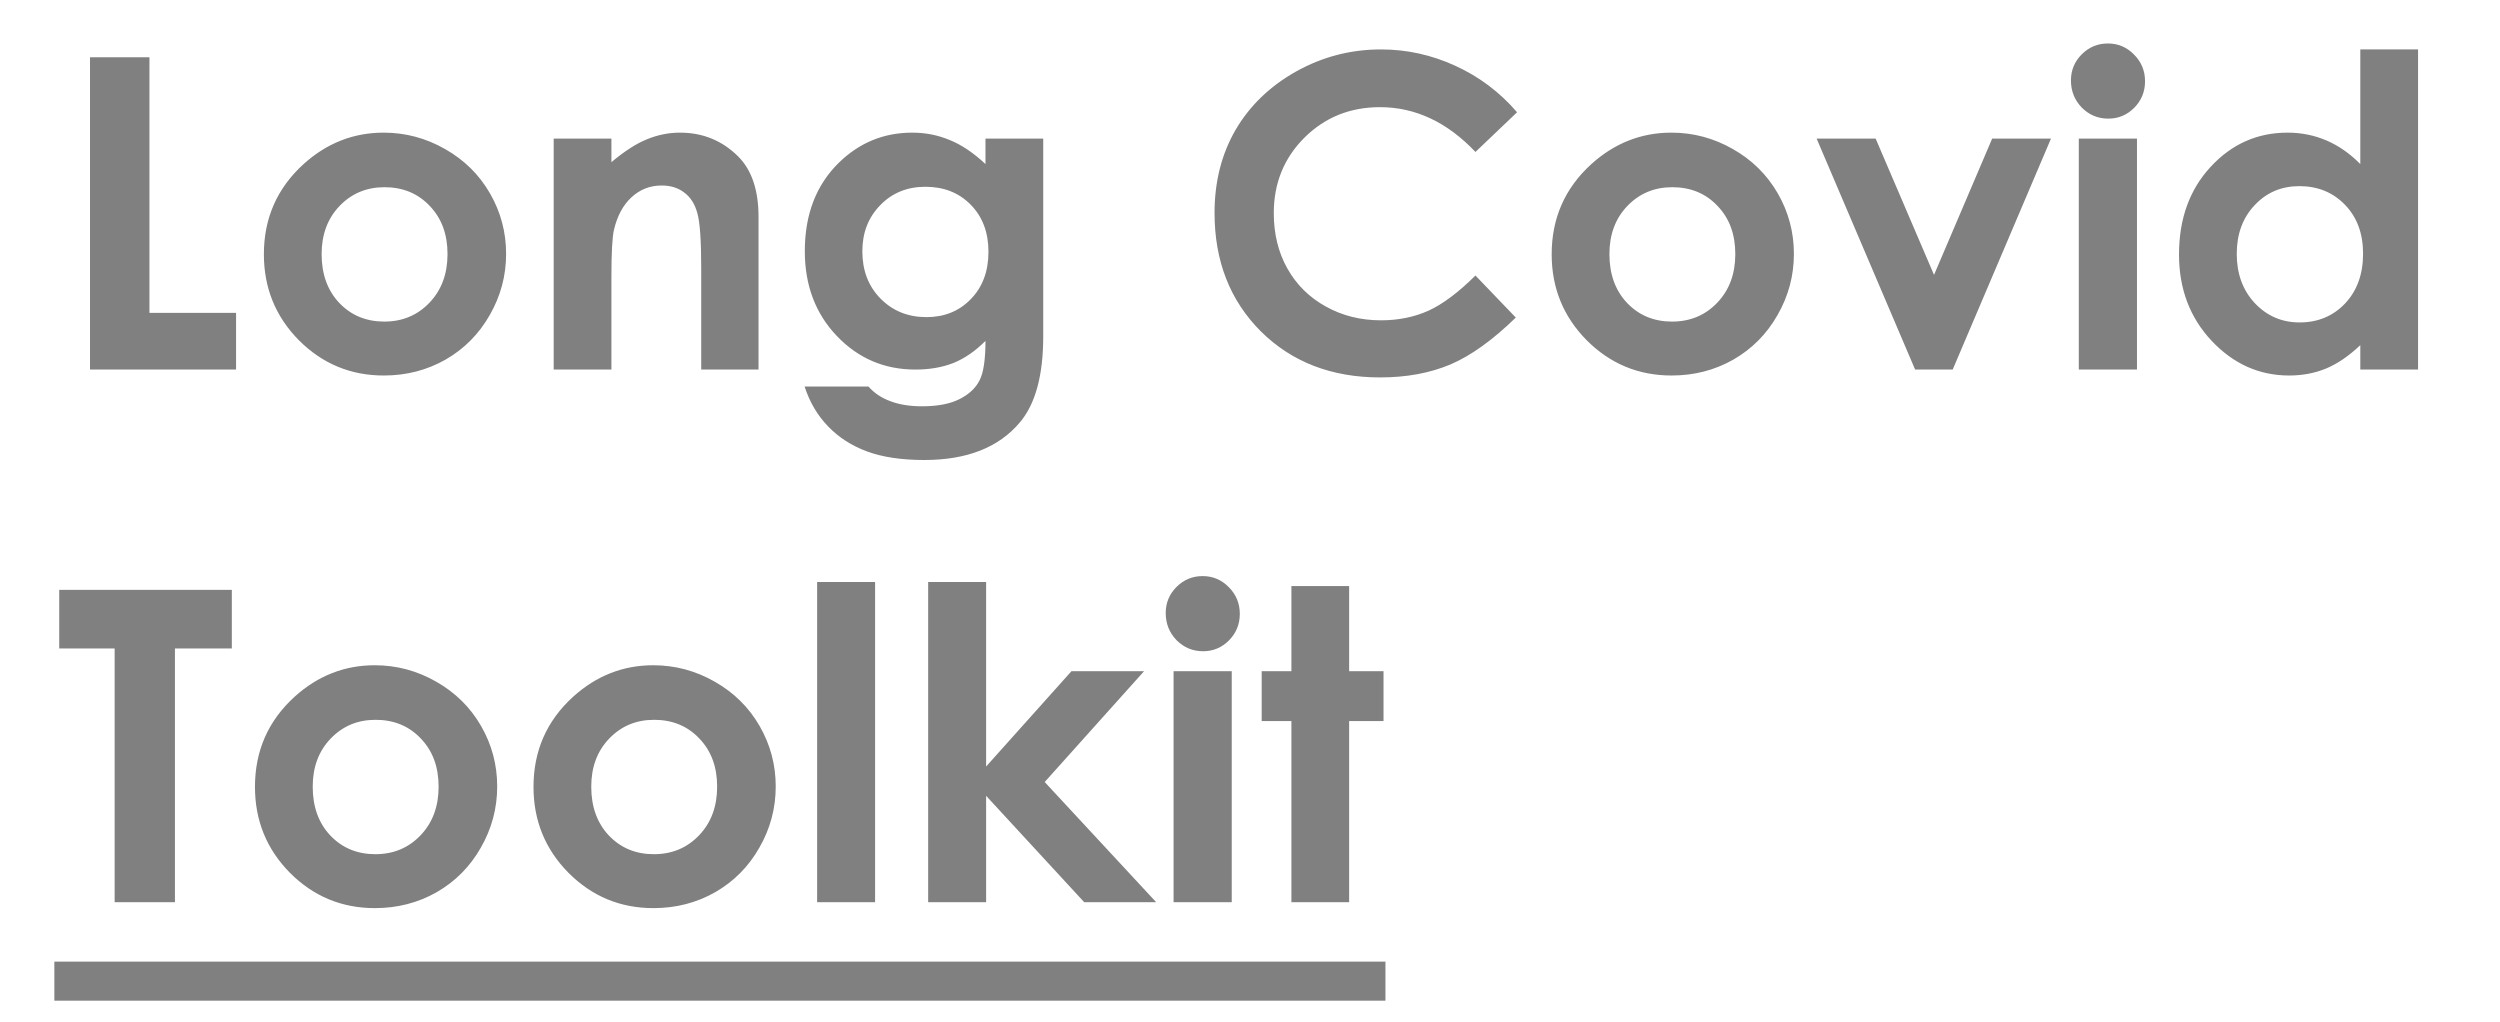
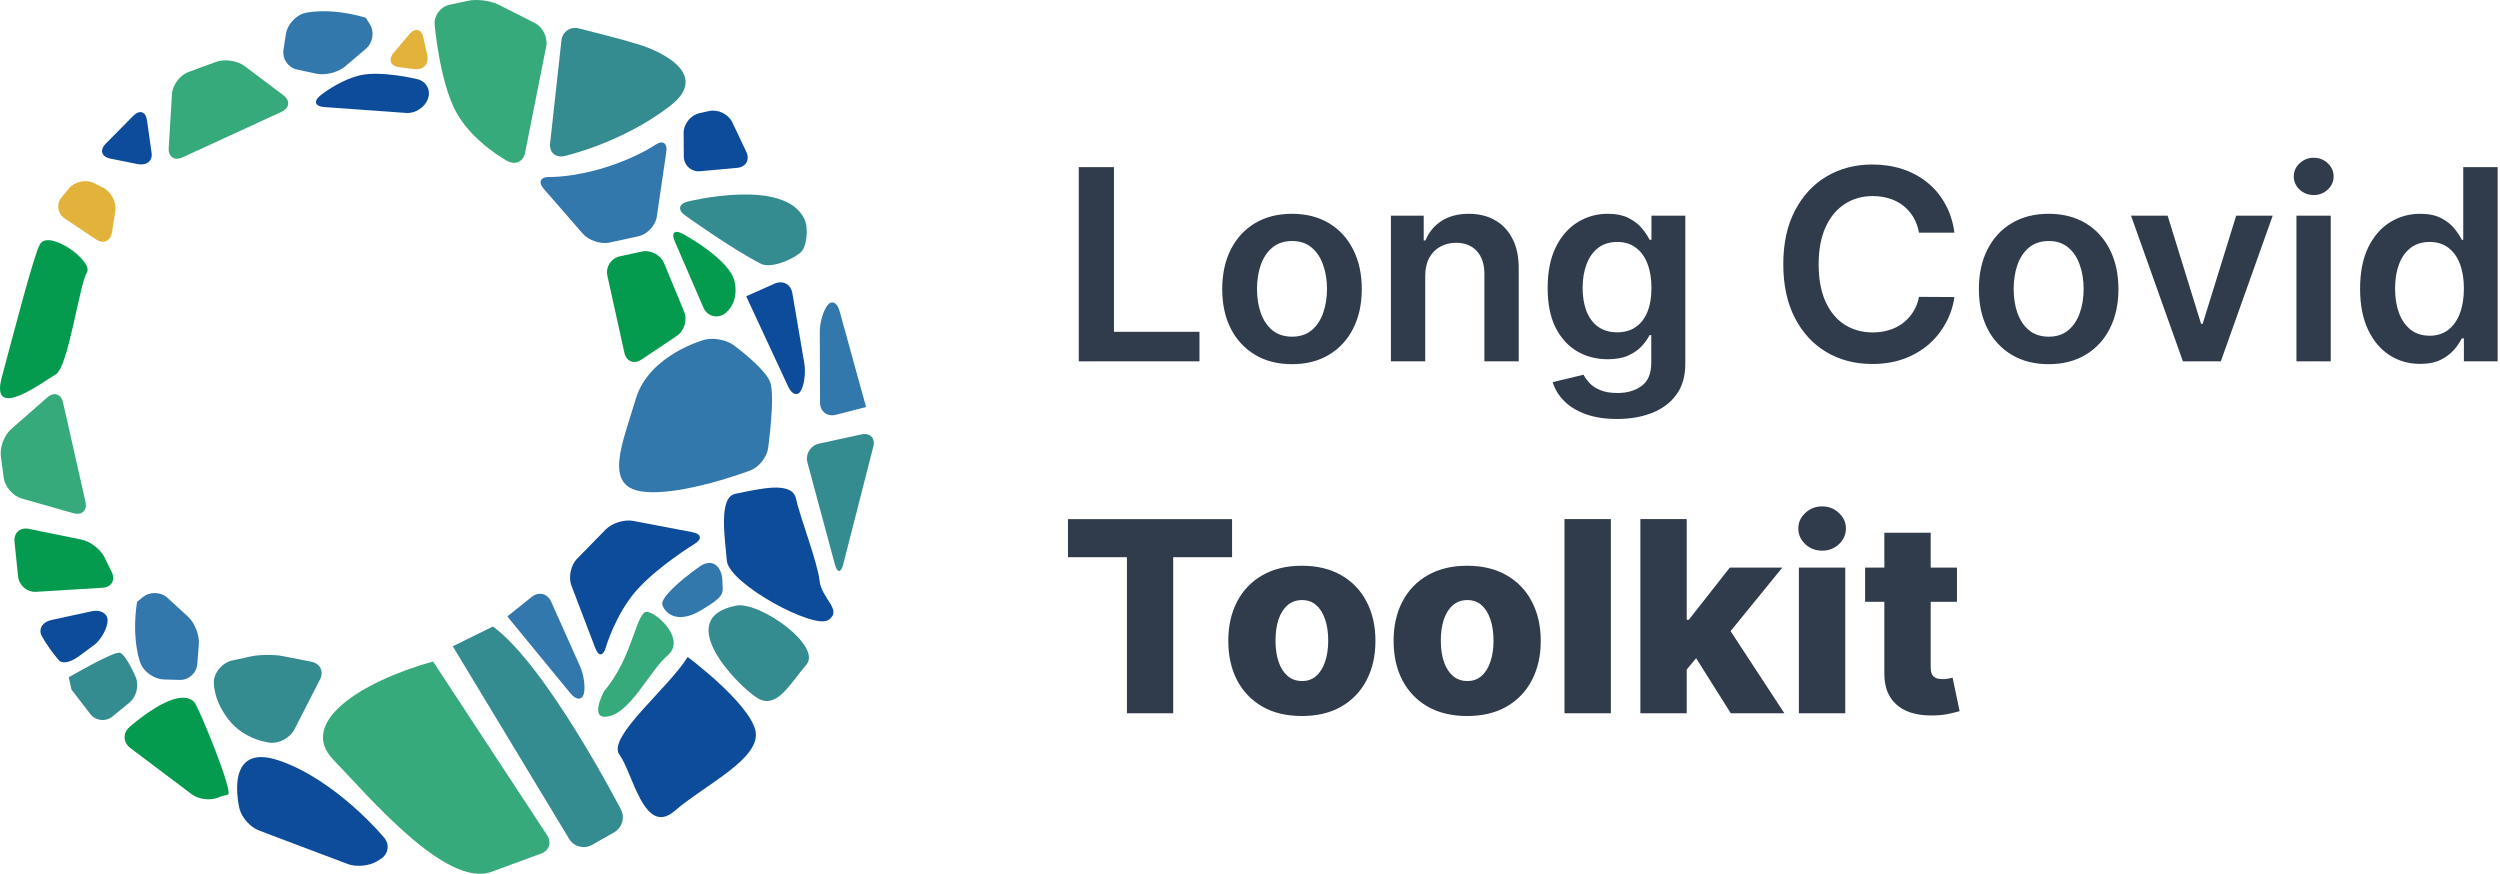
- <svg xmlns="http://www.w3.org/2000/svg" width="230" height="94" viewBox="120 6 230 94" fill="none">
-   <path d="M128.281 11.27H133.75V34.785H141.719V40H128.281V11.27ZM155.293 18.203C157.298 18.203 159.18 18.704 160.938 19.707C162.708 20.71 164.089 22.07 165.078 23.789C166.068 25.508 166.562 27.363 166.562 29.355C166.562 31.361 166.061 33.236 165.059 34.98C164.069 36.725 162.715 38.092 160.996 39.082C159.277 40.059 157.383 40.547 155.312 40.547C152.266 40.547 149.661 39.466 147.5 37.305C145.352 35.13 144.277 32.493 144.277 29.395C144.277 26.074 145.495 23.307 147.93 21.094C150.065 19.167 152.52 18.203 155.293 18.203ZM155.371 23.223C153.717 23.223 152.337 23.802 151.23 24.961C150.137 26.107 149.59 27.578 149.59 29.375C149.59 31.224 150.13 32.721 151.211 33.867C152.305 35.013 153.685 35.586 155.352 35.586C157.018 35.586 158.405 35.007 159.512 33.848C160.618 32.689 161.172 31.198 161.172 29.375C161.172 27.552 160.625 26.074 159.531 24.941C158.451 23.796 157.064 23.223 155.371 23.223ZM170.938 18.75H176.25V20.918C177.461 19.902 178.555 19.199 179.531 18.809C180.521 18.405 181.53 18.203 182.559 18.203C184.668 18.203 186.458 18.939 187.93 20.41C189.167 21.66 189.785 23.509 189.785 25.957V40H184.512V30.684C184.512 28.145 184.395 26.458 184.16 25.625C183.939 24.792 183.542 24.16 182.969 23.73C182.409 23.288 181.712 23.066 180.879 23.066C179.798 23.066 178.867 23.431 178.086 24.16C177.318 24.876 176.784 25.872 176.484 27.148C176.328 27.812 176.25 29.251 176.25 31.465V40H170.938V18.75ZM210.664 18.75H215.977V36.953C215.977 40.547 215.254 43.19 213.809 44.883C211.868 47.175 208.945 48.32 205.039 48.32C202.956 48.32 201.204 48.06 199.785 47.539C198.366 47.018 197.168 46.25 196.191 45.234C195.215 44.232 194.492 43.008 194.023 41.562H199.902C200.423 42.161 201.094 42.611 201.914 42.91C202.734 43.223 203.704 43.379 204.824 43.379C206.257 43.379 207.409 43.158 208.281 42.715C209.154 42.272 209.766 41.699 210.117 40.996C210.482 40.293 210.664 39.082 210.664 37.363C209.727 38.301 208.743 38.978 207.715 39.395C206.686 39.798 205.521 40 204.219 40C201.367 40 198.958 38.971 196.992 36.914C195.026 34.857 194.043 32.253 194.043 29.102C194.043 25.729 195.085 23.021 197.168 20.977C199.056 19.128 201.309 18.203 203.926 18.203C205.15 18.203 206.302 18.431 207.383 18.887C208.477 19.329 209.57 20.065 210.664 21.094V18.75ZM205.137 23.184C203.457 23.184 202.07 23.75 200.977 24.883C199.883 26.003 199.336 27.415 199.336 29.121C199.336 30.892 199.896 32.344 201.016 33.477C202.135 34.609 203.542 35.176 205.234 35.176C206.888 35.176 208.249 34.622 209.316 33.516C210.397 32.409 210.938 30.957 210.938 29.16C210.938 27.389 210.397 25.951 209.316 24.844C208.236 23.737 206.842 23.184 205.137 23.184ZM259.57 16.328L255.742 19.98C253.138 17.233 250.208 15.859 246.953 15.859C244.206 15.859 241.888 16.797 240 18.672C238.125 20.547 237.188 22.858 237.188 25.605C237.188 27.52 237.604 29.219 238.438 30.703C239.271 32.188 240.449 33.353 241.973 34.199C243.496 35.046 245.189 35.469 247.051 35.469C248.639 35.469 250.091 35.176 251.406 34.59C252.721 33.991 254.167 32.91 255.742 31.348L259.453 35.215C257.331 37.285 255.326 38.724 253.438 39.531C251.549 40.325 249.395 40.723 246.973 40.723C242.507 40.723 238.848 39.31 235.996 36.484C233.158 33.646 231.738 30.013 231.738 25.586C231.738 22.721 232.383 20.176 233.672 17.949C234.974 15.723 236.829 13.932 239.238 12.578C241.66 11.224 244.264 10.547 247.051 10.547C249.421 10.547 251.699 11.048 253.887 12.051C256.087 13.053 257.982 14.479 259.57 16.328ZM273.77 18.203C275.775 18.203 277.656 18.704 279.414 19.707C281.185 20.71 282.565 22.07 283.555 23.789C284.544 25.508 285.039 27.363 285.039 29.355C285.039 31.361 284.538 33.236 283.535 34.98C282.546 36.725 281.191 38.092 279.473 39.082C277.754 40.059 275.859 40.547 273.789 40.547C270.742 40.547 268.138 39.466 265.977 37.305C263.828 35.13 262.754 32.493 262.754 29.395C262.754 26.074 263.971 23.307 266.406 21.094C268.542 19.167 270.996 18.203 273.77 18.203ZM273.848 23.223C272.194 23.223 270.814 23.802 269.707 24.961C268.613 26.107 268.066 27.578 268.066 29.375C268.066 31.224 268.607 32.721 269.688 33.867C270.781 35.013 272.161 35.586 273.828 35.586C275.495 35.586 276.882 35.007 277.988 33.848C279.095 32.689 279.648 31.198 279.648 29.375C279.648 27.552 279.102 26.074 278.008 24.941C276.927 23.796 275.54 23.223 273.848 23.223ZM287.129 18.75H292.559L297.93 31.289L303.281 18.75H308.691L299.648 40H296.191L287.129 18.75ZM313.926 10C314.863 10 315.664 10.338 316.328 11.016C317.005 11.693 317.344 12.513 317.344 13.477C317.344 14.427 317.012 15.241 316.348 15.918C315.684 16.582 314.889 16.914 313.965 16.914C313.014 16.914 312.201 16.576 311.523 15.898C310.859 15.208 310.527 14.375 310.527 13.398C310.527 12.461 310.859 11.66 311.523 10.996C312.188 10.332 312.988 10 313.926 10ZM311.25 18.75H316.602V40H311.25V18.75ZM337.148 10.547H342.461V40H337.148V37.754C336.107 38.743 335.059 39.46 334.004 39.902C332.962 40.332 331.829 40.547 330.605 40.547C327.858 40.547 325.482 39.486 323.477 37.363C321.471 35.228 320.469 32.578 320.469 29.414C320.469 26.133 321.439 23.444 323.379 21.348C325.319 19.251 327.676 18.203 330.449 18.203C331.725 18.203 332.923 18.444 334.043 18.926C335.163 19.408 336.198 20.13 337.148 21.094V10.547ZM331.543 23.125C329.889 23.125 328.516 23.711 327.422 24.883C326.328 26.042 325.781 27.533 325.781 29.355C325.781 31.191 326.335 32.702 327.441 33.887C328.561 35.072 329.935 35.664 331.562 35.664C333.242 35.664 334.635 35.085 335.742 33.926C336.849 32.754 337.402 31.224 337.402 29.336C337.402 27.487 336.849 25.99 335.742 24.844C334.635 23.698 333.236 23.125 331.543 23.125ZM125.449 60.27H141.328V65.66H136.094V89H130.547V65.66H125.449V60.27ZM154.473 67.203C156.478 67.203 158.359 67.704 160.117 68.707C161.888 69.71 163.268 71.07 164.258 72.789C165.247 74.508 165.742 76.363 165.742 78.356C165.742 80.361 165.241 82.236 164.238 83.981C163.249 85.725 161.895 87.092 160.176 88.082C158.457 89.059 156.562 89.547 154.492 89.547C151.445 89.547 148.841 88.466 146.68 86.305C144.531 84.13 143.457 81.493 143.457 78.394C143.457 75.074 144.674 72.307 147.109 70.094C149.245 68.167 151.699 67.203 154.473 67.203ZM154.551 72.223C152.897 72.223 151.517 72.802 150.41 73.961C149.316 75.107 148.77 76.578 148.77 78.375C148.77 80.224 149.31 81.721 150.391 82.867C151.484 84.013 152.865 84.586 154.531 84.586C156.198 84.586 157.585 84.007 158.691 82.848C159.798 81.689 160.352 80.198 160.352 78.375C160.352 76.552 159.805 75.074 158.711 73.941C157.63 72.796 156.243 72.223 154.551 72.223ZM180.098 67.203C182.103 67.203 183.984 67.704 185.742 68.707C187.513 69.71 188.893 71.07 189.883 72.789C190.872 74.508 191.367 76.363 191.367 78.356C191.367 80.361 190.866 82.236 189.863 83.981C188.874 85.725 187.52 87.092 185.801 88.082C184.082 89.059 182.188 89.547 180.117 89.547C177.07 89.547 174.466 88.466 172.305 86.305C170.156 84.13 169.082 81.493 169.082 78.394C169.082 75.074 170.299 72.307 172.734 70.094C174.87 68.167 177.324 67.203 180.098 67.203ZM180.176 72.223C178.522 72.223 177.142 72.802 176.035 73.961C174.941 75.107 174.395 76.578 174.395 78.375C174.395 80.224 174.935 81.721 176.016 82.867C177.109 84.013 178.49 84.586 180.156 84.586C181.823 84.586 183.21 84.007 184.316 82.848C185.423 81.689 185.977 80.198 185.977 78.375C185.977 76.552 185.43 75.074 184.336 73.941C183.255 72.796 181.868 72.223 180.176 72.223ZM195.176 59.547H200.508V89H195.176V59.547ZM205.391 59.547H210.723V76.519L218.574 67.75H225.254L216.113 77.945L226.367 89H219.746L210.723 79.215V89H205.391V59.547ZM230.645 59C231.582 59 232.383 59.339 233.047 60.016C233.724 60.693 234.062 61.513 234.062 62.477C234.062 63.427 233.73 64.241 233.066 64.918C232.402 65.582 231.608 65.914 230.684 65.914C229.733 65.914 228.919 65.576 228.242 64.898C227.578 64.208 227.246 63.375 227.246 62.398C227.246 61.461 227.578 60.66 228.242 59.996C228.906 59.332 229.707 59 230.645 59ZM227.969 67.75H233.32V89H227.969V67.75ZM238.809 59.918H244.121V67.75H247.285V72.34H244.121V89H238.809V72.34H236.074V67.75H238.809V59.918Z" fill="#808080" />
-   <path d="M125 94.469H247.461V98.062H125V94.469Z" fill="#808080" />
+ <svg xmlns="http://www.w3.org/2000/svg" width="206" height="72" viewBox="0 0 206 72" fill="none">
+   <path fill-rule="evenodd" clip-rule="evenodd" d="M35.207 4.552c.16.72-.314 1.234-1.052 1.143L32.91 5.54c-.738-.091-.95-.627-.471-1.192l1.291-1.527c.478-.565.999-.437 1.158.283l.32 1.447z" fill="#E3B23A" />
+   <path fill-rule="evenodd" clip-rule="evenodd" d="M53.987 11.941c.612-.42 1.023-.166.918.563l-.784 5.35c-.107.73-.787 1.455-1.512 1.614l-2.384.518c-.725.157-1.715-.17-2.2-.728l-3.217-3.694c-.485-.557-.276-1 .467-.98 0 0 1.9.047 4.531-.766 2.632-.813 4.18-1.877 4.18-1.877z" fill="#3278AD" />
+   <path fill-rule="evenodd" clip-rule="evenodd" d="M49.908 53.377c-.206.708-.59.723-.854.034l-1.968-5.154c-.264-.688-.056-1.685.462-2.214l2.36-2.413c.517-.529 1.537-.848 2.267-.708l4.892.932c.73.139.809.568.177.956 0 0-3.023 1.845-4.776 3.816-1.753 1.972-2.56 4.75-2.56 4.75zM60.34 10.074c-.317-.668-1.17-1.084-1.895-.927l-.802.175c-.727.157-1.316.889-1.311 1.627l.013 1.939a1.22 1.22 0 001.353 1.22l3.027-.273c.738-.065 1.085-.666.769-1.332l-1.154-2.43z" fill="#0D4C9A" />
+   <path fill-rule="evenodd" clip-rule="evenodd" d="M9.502 17.4c.115-.728-.333-1.596-.995-1.93l-.75-.377c-.661-.334-1.592-.143-2.066.426l-.599.716a1.186 1.186 0 00.256 1.78l2.55 1.706c.617.413 1.214.154 1.329-.574l.275-1.746z" fill="#E3B23A" />
+   <path fill-rule="evenodd" clip-rule="evenodd" d="M67.507 36.549a1.272 1.272 0 00-.97 1.583l2.261 8.387c.193.712.499.71.68-.004l2.481-9.706c.182-.714-.262-1.17-.987-1.011l-3.465.751z" fill="#348C91" />
+   <path fill-rule="evenodd" clip-rule="evenodd" d="M41.84 50.839l5.166 6.293c.47.57.964.585 1.102.03.135-.555 0-1.56-.301-2.234l-2.396-5.356c-.301-.675-1.021-.847-1.599-.384l-1.986 1.586" fill="#3278AD" />
+   <path fill-rule="evenodd" clip-rule="evenodd" d="M35.684 54.506c-6.067 1.697-11.151 5.062-8.216 8.097 2.936 3.037 9.304 10.616 13.046 9.23 3.74-1.387 4.02-1.477 4.02-1.477.706-.227.952-.918.547-1.535l-9.397-14.315z" fill="#36AA7B" />
+   <path fill-rule="evenodd" clip-rule="evenodd" d="M37.308 53.254l9.6 15.887a1.394 1.394 0 001.867.484l1.842-1.047a1.417 1.417 0 00.557-1.858s-6.138-11.892-10.558-15.096M20.664 54.09c.724-.158 1.915-.17 2.642-.026l2.35.463c.73.144 1.05.799.714 1.456l-2.118 4.135c-.337.657-1.218 1.145-1.958 1.085 0 0-2.149-.174-3.496-1.952-1.35-1.779-1.169-3.208-1.169-3.208.091-.732.76-1.46 1.485-1.616l1.55-.337z" fill="#348C91" />
+   <path fill-rule="evenodd" clip-rule="evenodd" d="M38.566.064c.725-.158 1.86-.013 2.523.323l2.978 1.51c.662.336 1.085 1.202.941 1.925l-1.742 8.772c-.144.723-.796 1.03-1.45.68 0 0-2.865-1.533-4.233-4.049-1.368-2.515-1.77-7.203-1.77-7.203-.064-.734.48-1.464 1.205-1.621l1.548-.337z" fill="#36AA7B" />
+   <path fill-rule="evenodd" clip-rule="evenodd" d="M23.044 62.684c4.73 1.64 8.616 6.346 8.616 6.346.47.57.34 1.357-.29 1.749l-.297.186c-.63.39-1.713.497-2.407.235l-7.334-2.77c-.694-.261-1.411-1.06-1.592-1.776 0 0-1.427-5.608 3.304-3.97z" fill="#0D4C9A" />
+   <path fill-rule="evenodd" clip-rule="evenodd" d="M16 57.836c.342.34 3.29 7.53 2.782 7.642-.51.11-.69.197-.69.197-.668.32-1.7.219-2.292-.227l-5.068-3.816c-.592-.446-.627-1.216-.077-1.712 0 0 3.904-3.521 5.345-2.084z" fill="#059B4E" />
+   <path fill-rule="evenodd" clip-rule="evenodd" d="M11.29 49.6c-.487 3.256.312 5.113.312 5.113.292.678 1.138 1.251 1.88 1.274l1.32.039a1.43 1.43 0 001.454-1.295l.13-1.667c.056-.735-.343-1.746-.888-2.246l-1.701-1.56c-.545-.502-1.459-.524-2.03-.053l-.477.395zM30.135 1.456c-3.156-.915-5.072-.368-5.072-.368-.715.203-1.39.966-1.5 1.695l-.206 1.34a1.449 1.449 0 001.117 1.607l1.606.345c.727.154 1.782-.11 2.345-.59l1.74-1.481c.562-.48.702-1.385.31-2.01l-.34-.538z" fill="#3278AD" />
+   <path fill-rule="evenodd" clip-rule="evenodd" d="M7.043 41.348c.162.72-.289 1.14-1.002.938l-4.257-1.21c-.714-.204-1.378-.967-1.476-1.698L.07 37.59c-.097-.73.279-1.728.834-2.216l2.986-2.622c.556-.488 1.144-.3 1.307.42l1.847 8.175zm8.003-28.383c-.674.31-1.189-.038-1.145-.774l.27-4.45c.045-.736.652-1.547 1.348-1.804l2.288-.841c.696-.256 1.75-.101 2.342.344l3.194 2.402c.593.445.525 1.063-.149 1.373l-8.148 3.75z" fill="#36AA7B" />
+   <path fill-rule="evenodd" clip-rule="evenodd" d="M12.33 11.454l-.216-1.54c-.103-.73-.612-.897-1.133-.37l-2.272 2.298c-.52.527-.35 1.077.378 1.225l2.248.454c.726.148 1.248-.258 1.159-.9l-.164-1.167z" fill="#0D4C9A" />
+   <path fill-rule="evenodd" clip-rule="evenodd" d="M56.432 17.733c-.602-.434-.504-.938.216-1.12 0 0 8.07-2.038 9.652 1.474.34.751.18 2.309-.356 2.74-.835.675-2.49 1.302-3.265.901-2.535-1.313-6.247-3.995-6.247-3.995z" fill="#348C91" />
+   <path fill-rule="evenodd" clip-rule="evenodd" d="M71.35 33.484l-2.17-7.854c-.197-.71-.646-.925-.995-.475-.35.449-.636 1.42-.633 2.157l.017 5.86c.003.737.593 1.189 1.312 1.005l2.457-.63" fill="#3278AD" />
+   <path fill-rule="evenodd" clip-rule="evenodd" d="M61.511 24.469l3.44 7.397c.311.67.787.806 1.058.303.271-.502.39-1.507.266-2.234l-.987-5.79c-.123-.726-.78-1.074-1.458-.773l-2.317 1.03" fill="#0D4C9A" />
+   <path fill-rule="evenodd" clip-rule="evenodd" d="M46.261 3.342c.08-.733.735-1.182 1.454-.998l2.516.644c.719.184 1.887.516 2.595.737 0 0 6.354 1.983 2.337 5.046-4.014 3.063-8.664 4.09-8.664 4.09-.724.16-1.252-.308-1.171-1.04l.933-8.48z" fill="#348C91" />
+   <path fill-rule="evenodd" clip-rule="evenodd" d="M29.633 6.213c1.736-.428 4.768.313 4.768.313.722.177 1.113.89.872 1.588l-.008.024c-.241.696-1.044 1.223-1.785 1.17l-6.784-.487c-.742-.054-.879-.482-.305-.95 0 0 1.503-1.23 3.242-1.658z" fill="#0D4C9A" />
+   <path fill-rule="evenodd" clip-rule="evenodd" d="M55.587 19.856c-.292-.676.003-.946.657-.597 0 0 3.934 2.1 4.3 3.993.367 1.891-.888 2.64-.888 2.64-.638.38-1.398.136-1.692-.542l-2.377-5.494zm-5.54 2.86a1.345 1.345 0 011.032-1.595l1.808-.394c.725-.157 1.55.272 1.831.954l1.658 4.01c.281.683.01 1.578-.608 1.989l-2.91 1.948c-.615.412-1.25.16-1.409-.56l-1.402-6.352zM1.195 44.642c-.075-.734.46-1.212 1.187-1.064l4.332.882c.727.148 1.587.813 1.91 1.477l.584 1.204c.323.665-.02 1.245-.76 1.29l-5.472.336a1.419 1.419 0 01-1.485-1.252l-.296-2.873z" fill="#059B4E" />
+   <path fill-rule="evenodd" clip-rule="evenodd" d="M3.441 52.41c-.299-.567.05-1.16.776-1.317l3.348-.728c.726-.157 1.311.19 1.3.77-.009.582-.462 1.451-1.006 1.933l-1.262.938c-1.263.94-1.714.436-1.714.436-.493-.551-1.142-1.466-1.442-2.033z" fill="#0D4C9A" />
+   <path fill-rule="evenodd" clip-rule="evenodd" d="M5.664 55.805s3.679-2.137 4.197-2.02c.517.116 1.324 2.013 1.324 2.013.29.68.058 1.62-.514 2.09l-1.387 1.14a1.297 1.297 0 01-1.86-.21L5.888 56.82" fill="#348C91" />
+   <path fill-rule="evenodd" clip-rule="evenodd" d="M60.445 28.436c-.599-.437-1.675-.637-2.391-.443 0 0-4.582 1.23-5.663 4.869-1.081 3.637-2.689 7.191.505 7.637 3.194.448 8.947-1.74 8.947-1.74.693-.262 1.344-1.076 1.446-1.807 0 0 .603-4.322.17-5.476-.435-1.157-3.014-3.04-3.014-3.04z" fill="#3278AD" />
+   <path fill-rule="evenodd" clip-rule="evenodd" d="M60.58 40.693c2.117-.433 4.698-1.07 5.012.402.315 1.471 1.77 5.216 1.937 6.742.168 1.526 1.918 2.407.746 3.244-1.172.837-8.22-2.98-8.385-4.883-.163-1.9-.69-5.224.69-5.505z" fill="#0D4C9A" />
+   <path fill-rule="evenodd" clip-rule="evenodd" d="M57.64 46.69c-1.794 1.27-3.183 2.586-3.065 3.12.118.535 1.067 1.747 3.195.477 2.131-1.27 1.76-1.418 1.755-2.42-.003-1-.714-2.006-1.885-1.178z" fill="#3278AD" />
+   <path fill-rule="evenodd" clip-rule="evenodd" d="M49.781 56.946c2.456-2.864 2.637-6.784 3.615-6.524.98.26 3.074 2.342 1.617 3.587-1.456 1.243-2.951 4.526-4.777 4.997-1.826.471-.455-2.06-.455-2.06z" fill="#36AA7B" />
+   <path fill-rule="evenodd" clip-rule="evenodd" d="M60.652 49.904c1.925-.377 7.136 3.322 5.785 4.877-1.35 1.556-2.443 3.736-4.05 2.725-1.607-1.009-7.03-6.567-1.735-7.602z" fill="#348C91" />
+   <path fill-rule="evenodd" clip-rule="evenodd" d="M56.664 54.133c-1.542 2.526-6.696 6.627-5.618 8.058 1.076 1.43 2.025 6.796 4.542 4.63 2.517-2.168 7.23-4.358 6.65-6.66-.579-2.303-5.574-6.028-5.574-6.028z" fill="#0D4C9A" />
+   <path fill-rule="evenodd" clip-rule="evenodd" d="M3.306 20.101c.771-1.21 4.445 1.436 3.844 2.381-.6.945-1.52 7.782-2.563 8.375-1.043.593-5.44 3.951-4.44.231 1-3.718 2.679-10.232 3.159-10.987z" fill="#059B4E" />
+   <path d="M88.89 29.773v-16h2.9v13.57h7.046v2.43H88.89zm17.571.235c-1.172 0-2.188-.258-3.047-.774a5.255 5.255 0 01-2-2.164c-.469-.927-.703-2.01-.703-3.25 0-1.24.234-2.325.703-3.258.474-.932 1.141-1.656 2-2.171.859-.516 1.875-.774 3.047-.774 1.172 0 2.187.258 3.047.774.859.515 1.523 1.24 1.992 2.172.474.932.711 2.018.711 3.257 0 1.24-.237 2.323-.711 3.25a5.204 5.204 0 01-1.992 2.164c-.86.516-1.875.774-3.047.774zm.016-2.266c.635 0 1.166-.174 1.593-.523.427-.354.745-.828.953-1.422.214-.594.321-1.255.321-1.985 0-.734-.107-1.398-.321-1.992-.208-.599-.526-1.075-.953-1.43-.427-.354-.958-.53-1.593-.53-.651 0-1.193.177-1.625.53-.428.355-.748.831-.961 1.43-.209.594-.313 1.258-.313 1.992 0 .73.104 1.391.313 1.985.213.594.533 1.068.961 1.422.432.349.974.523 1.625.523zm10.962-5v7.031h-2.828v-12h2.703v2.04h.141a3.43 3.43 0 011.32-1.602c.61-.396 1.362-.594 2.258-.594.828 0 1.55.177 2.164.531.62.355 1.099.868 1.438 1.54.344.671.513 1.486.508 2.445v7.64h-2.829V22.57c0-.802-.208-1.43-.625-1.883-.411-.453-.981-.68-1.71-.68-.495 0-.935.11-1.321.329a2.27 2.27 0 00-.898.93c-.214.406-.321.898-.321 1.476zm15.797 11.781c-1.015 0-1.888-.138-2.617-.414-.729-.27-1.315-.635-1.758-1.093a3.796 3.796 0 01-.922-1.524l2.547-.617c.115.234.282.466.5.695.219.235.513.427.883.578.375.157.846.235 1.414.235.802 0 1.466-.196 1.992-.586.526-.386.789-1.021.789-1.906v-2.274h-.14a4.03 4.03 0 01-.641.899c-.276.307-.643.565-1.101.773-.453.208-1.024.313-1.711.313-.922 0-1.758-.217-2.508-.649-.745-.437-1.339-1.088-1.781-1.953-.438-.87-.657-1.958-.657-3.266 0-1.317.219-2.43.657-3.336.442-.911 1.039-1.601 1.789-2.07a4.598 4.598 0 012.508-.71c.703 0 1.281.119 1.734.359.458.234.823.518 1.094.851.27.328.476.638.617.93h.156v-1.985h2.789V29.97c0 1.026-.245 1.875-.734 2.547-.49.672-1.159 1.174-2.008 1.507-.849.334-1.813.5-2.891.5zm.024-7.14c.599 0 1.109-.146 1.531-.438.422-.291.742-.71.961-1.258.219-.546.328-1.203.328-1.968 0-.756-.109-1.417-.328-1.985-.214-.567-.531-1.007-.953-1.32-.417-.318-.93-.477-1.539-.477-.63 0-1.156.165-1.578.493-.422.328-.74.778-.953 1.351-.214.568-.321 1.214-.321 1.938 0 .734.107 1.377.321 1.93.218.546.539.973.96 1.28.428.303.951.454 1.571.454zm27.785-8.211h-2.922a3.63 3.63 0 00-.461-1.274 3.415 3.415 0 00-1.976-1.539 4.454 4.454 0 00-1.368-.203c-.869 0-1.64.219-2.312.657-.672.432-1.198 1.067-1.578 1.906-.38.833-.571 1.851-.571 3.054 0 1.224.191 2.256.571 3.094.385.834.911 1.464 1.578 1.89.672.423 1.44.634 2.305.634.479 0 .927-.063 1.343-.188.422-.13.8-.32 1.133-.57a3.476 3.476 0 001.336-2.172l2.922.016a6.275 6.275 0 01-.711 2.14 6.309 6.309 0 01-1.414 1.766 6.52 6.52 0 01-2.047 1.187c-.781.282-1.648.422-2.602.422-1.406 0-2.661-.325-3.765-.976s-1.974-1.591-2.61-2.82c-.635-1.23-.953-2.704-.953-4.423 0-1.724.321-3.197.961-4.421.641-1.23 1.513-2.17 2.617-2.82 1.105-.652 2.355-.977 3.75-.977.891 0 1.719.125 2.485.375.765.25 1.448.617 2.047 1.101a5.854 5.854 0 011.476 1.766c.391.693.646 1.484.766 2.375zm7.764 10.836c-1.172 0-2.188-.258-3.047-.774a5.248 5.248 0 01-2-2.164c-.469-.927-.703-2.01-.703-3.25 0-1.24.234-2.325.703-3.258.474-.932 1.14-1.656 2-2.171.859-.516 1.875-.774 3.047-.774 1.171 0 2.187.258 3.046.774.86.515 1.524 1.24 1.993 2.172.474.932.711 2.018.711 3.257 0 1.24-.237 2.323-.711 3.25a5.2 5.2 0 01-1.993 2.164c-.859.516-1.875.774-3.046.774zm.015-2.266c.636 0 1.167-.174 1.594-.523.427-.354.745-.828.953-1.422.214-.594.32-1.255.32-1.985 0-.734-.106-1.398-.32-1.992-.208-.599-.526-1.075-.953-1.43-.427-.354-.958-.53-1.594-.53-.651 0-1.192.177-1.625.53-.427.355-.747.831-.961 1.43-.208.594-.312 1.258-.312 1.992 0 .73.104 1.391.312 1.985.214.594.534 1.068.961 1.422.433.349.974.523 1.625.523zm18.446-9.969l-4.274 12h-3.125l-4.273-12h3.015l2.758 8.915h.125l2.766-8.915h3.008zm1.957 12v-12h2.828v12h-2.828zm1.421-13.703a1.65 1.65 0 01-1.156-.445 1.435 1.435 0 01-.484-1.086c0-.427.161-.789.484-1.086a1.635 1.635 0 011.156-.453c.454 0 .839.151 1.157.453.323.297.484.659.484 1.086 0 .422-.161.784-.484 1.086a1.633 1.633 0 01-1.157.445zm8.768 13.914c-.943 0-1.786-.242-2.531-.726-.745-.485-1.334-1.188-1.766-2.11-.432-.921-.648-2.041-.648-3.359 0-1.333.218-2.458.656-3.375.443-.922 1.039-1.617 1.789-2.086a4.598 4.598 0 012.508-.71c.703 0 1.281.119 1.734.359.453.234.813.518 1.078.851.266.328.472.638.618.93h.117v-5.985h2.836v16h-2.782v-1.89h-.171a4.842 4.842 0 01-.633.93 3.494 3.494 0 01-1.094.828c-.453.229-1.023.343-1.711.343zm.789-2.32c.599 0 1.109-.161 1.531-.484.422-.328.743-.784.961-1.367.219-.584.328-1.264.328-2.04s-.109-1.45-.328-2.023c-.213-.573-.531-1.018-.953-1.336-.417-.318-.93-.477-1.539-.477-.63 0-1.156.165-1.578.493-.422.328-.74.78-.953 1.36-.214.577-.32 1.239-.32 1.983 0 .75.106 1.42.32 2.008.219.584.539 1.045.961 1.383.427.333.95.5 1.57.5zM88 45.914v-3.14h13.523v3.14h-4.851v12.86h-3.813v-12.86H88zM107.273 59c-1.26 0-2.343-.258-3.25-.773a5.331 5.331 0 01-2.085-2.172c-.485-.933-.727-2.013-.727-3.242 0-1.235.242-2.316.727-3.243a5.268 5.268 0 012.085-2.172c.907-.52 1.99-.78 3.25-.78 1.261 0 2.342.26 3.243.78a5.215 5.215 0 012.086 2.172c.489.927.734 2.008.734 3.242 0 1.23-.245 2.31-.734 3.243a5.277 5.277 0 01-2.086 2.172c-.901.515-1.982.773-3.243.773zm.024-2.883c.458 0 .846-.14 1.164-.422.318-.28.56-.672.727-1.172.171-.5.257-1.078.257-1.734 0-.667-.086-1.25-.257-1.75-.167-.5-.409-.89-.727-1.172-.318-.281-.706-.422-1.164-.422-.474 0-.875.14-1.203.422-.323.281-.571.672-.742 1.172-.167.5-.25 1.083-.25 1.75 0 .656.083 1.234.25 1.734.171.5.419.891.742 1.172.328.282.729.422 1.203.422zM120.895 59c-1.261 0-2.344-.258-3.25-.773a5.327 5.327 0 01-2.086-2.172c-.485-.933-.727-2.013-.727-3.242 0-1.235.242-2.316.727-3.243a5.264 5.264 0 012.086-2.172c.906-.52 1.989-.78 3.25-.78 1.26 0 2.341.26 3.242.78a5.215 5.215 0 012.086 2.172c.489.927.734 2.008.734 3.242 0 1.23-.245 2.31-.734 3.243a5.277 5.277 0 01-2.086 2.172c-.901.515-1.982.773-3.242.773zm.023-2.883c.458 0 .846-.14 1.164-.422.318-.28.56-.672.727-1.172.171-.5.257-1.078.257-1.734 0-.667-.086-1.25-.257-1.75-.167-.5-.409-.89-.727-1.172-.318-.281-.706-.422-1.164-.422-.474 0-.875.14-1.203.422-.323.281-.57.672-.742 1.172-.167.5-.25 1.083-.25 1.75 0 .656.083 1.234.25 1.734.172.5.419.891.742 1.172.328.282.729.422 1.203.422zm11.816-13.344v16h-3.82v-16h3.82zm5.877 12.852l.016-4.555h.531l3.375-4.297h4.328l-5.015 6.157h-1.008l-2.227 2.695zm-3.445 3.148v-16h3.82v16h-3.82zm7.453 0l-3.14-4.984 2.515-2.71 5.039 7.694h-4.414zm5.61 0v-12h3.82v12h-3.82zm1.914-13.398c-.537 0-.998-.177-1.383-.531-.386-.36-.578-.792-.578-1.297 0-.5.192-.927.578-1.281.385-.36.846-.54 1.383-.54.541 0 1.002.18 1.382.54.386.354.579.78.579 1.28 0 .506-.193.938-.579 1.298-.38.354-.841.531-1.382.531zm11.111 1.398v2.813h-7.57v-2.813h7.57zm-5.984-2.875h3.82V55c0 .234.036.425.109.57.078.14.19.242.336.305.146.057.32.086.524.086.145 0 .299-.013.461-.04a6.2 6.2 0 00.375-.077l.578 2.758c-.183.052-.44.117-.774.195a6.416 6.416 0 01-1.179.148c-.896.042-1.665-.062-2.305-.312-.636-.255-1.123-.651-1.461-1.188-.333-.536-.495-1.21-.484-2.023V43.898z" fill="#303C4B" />
</svg>
